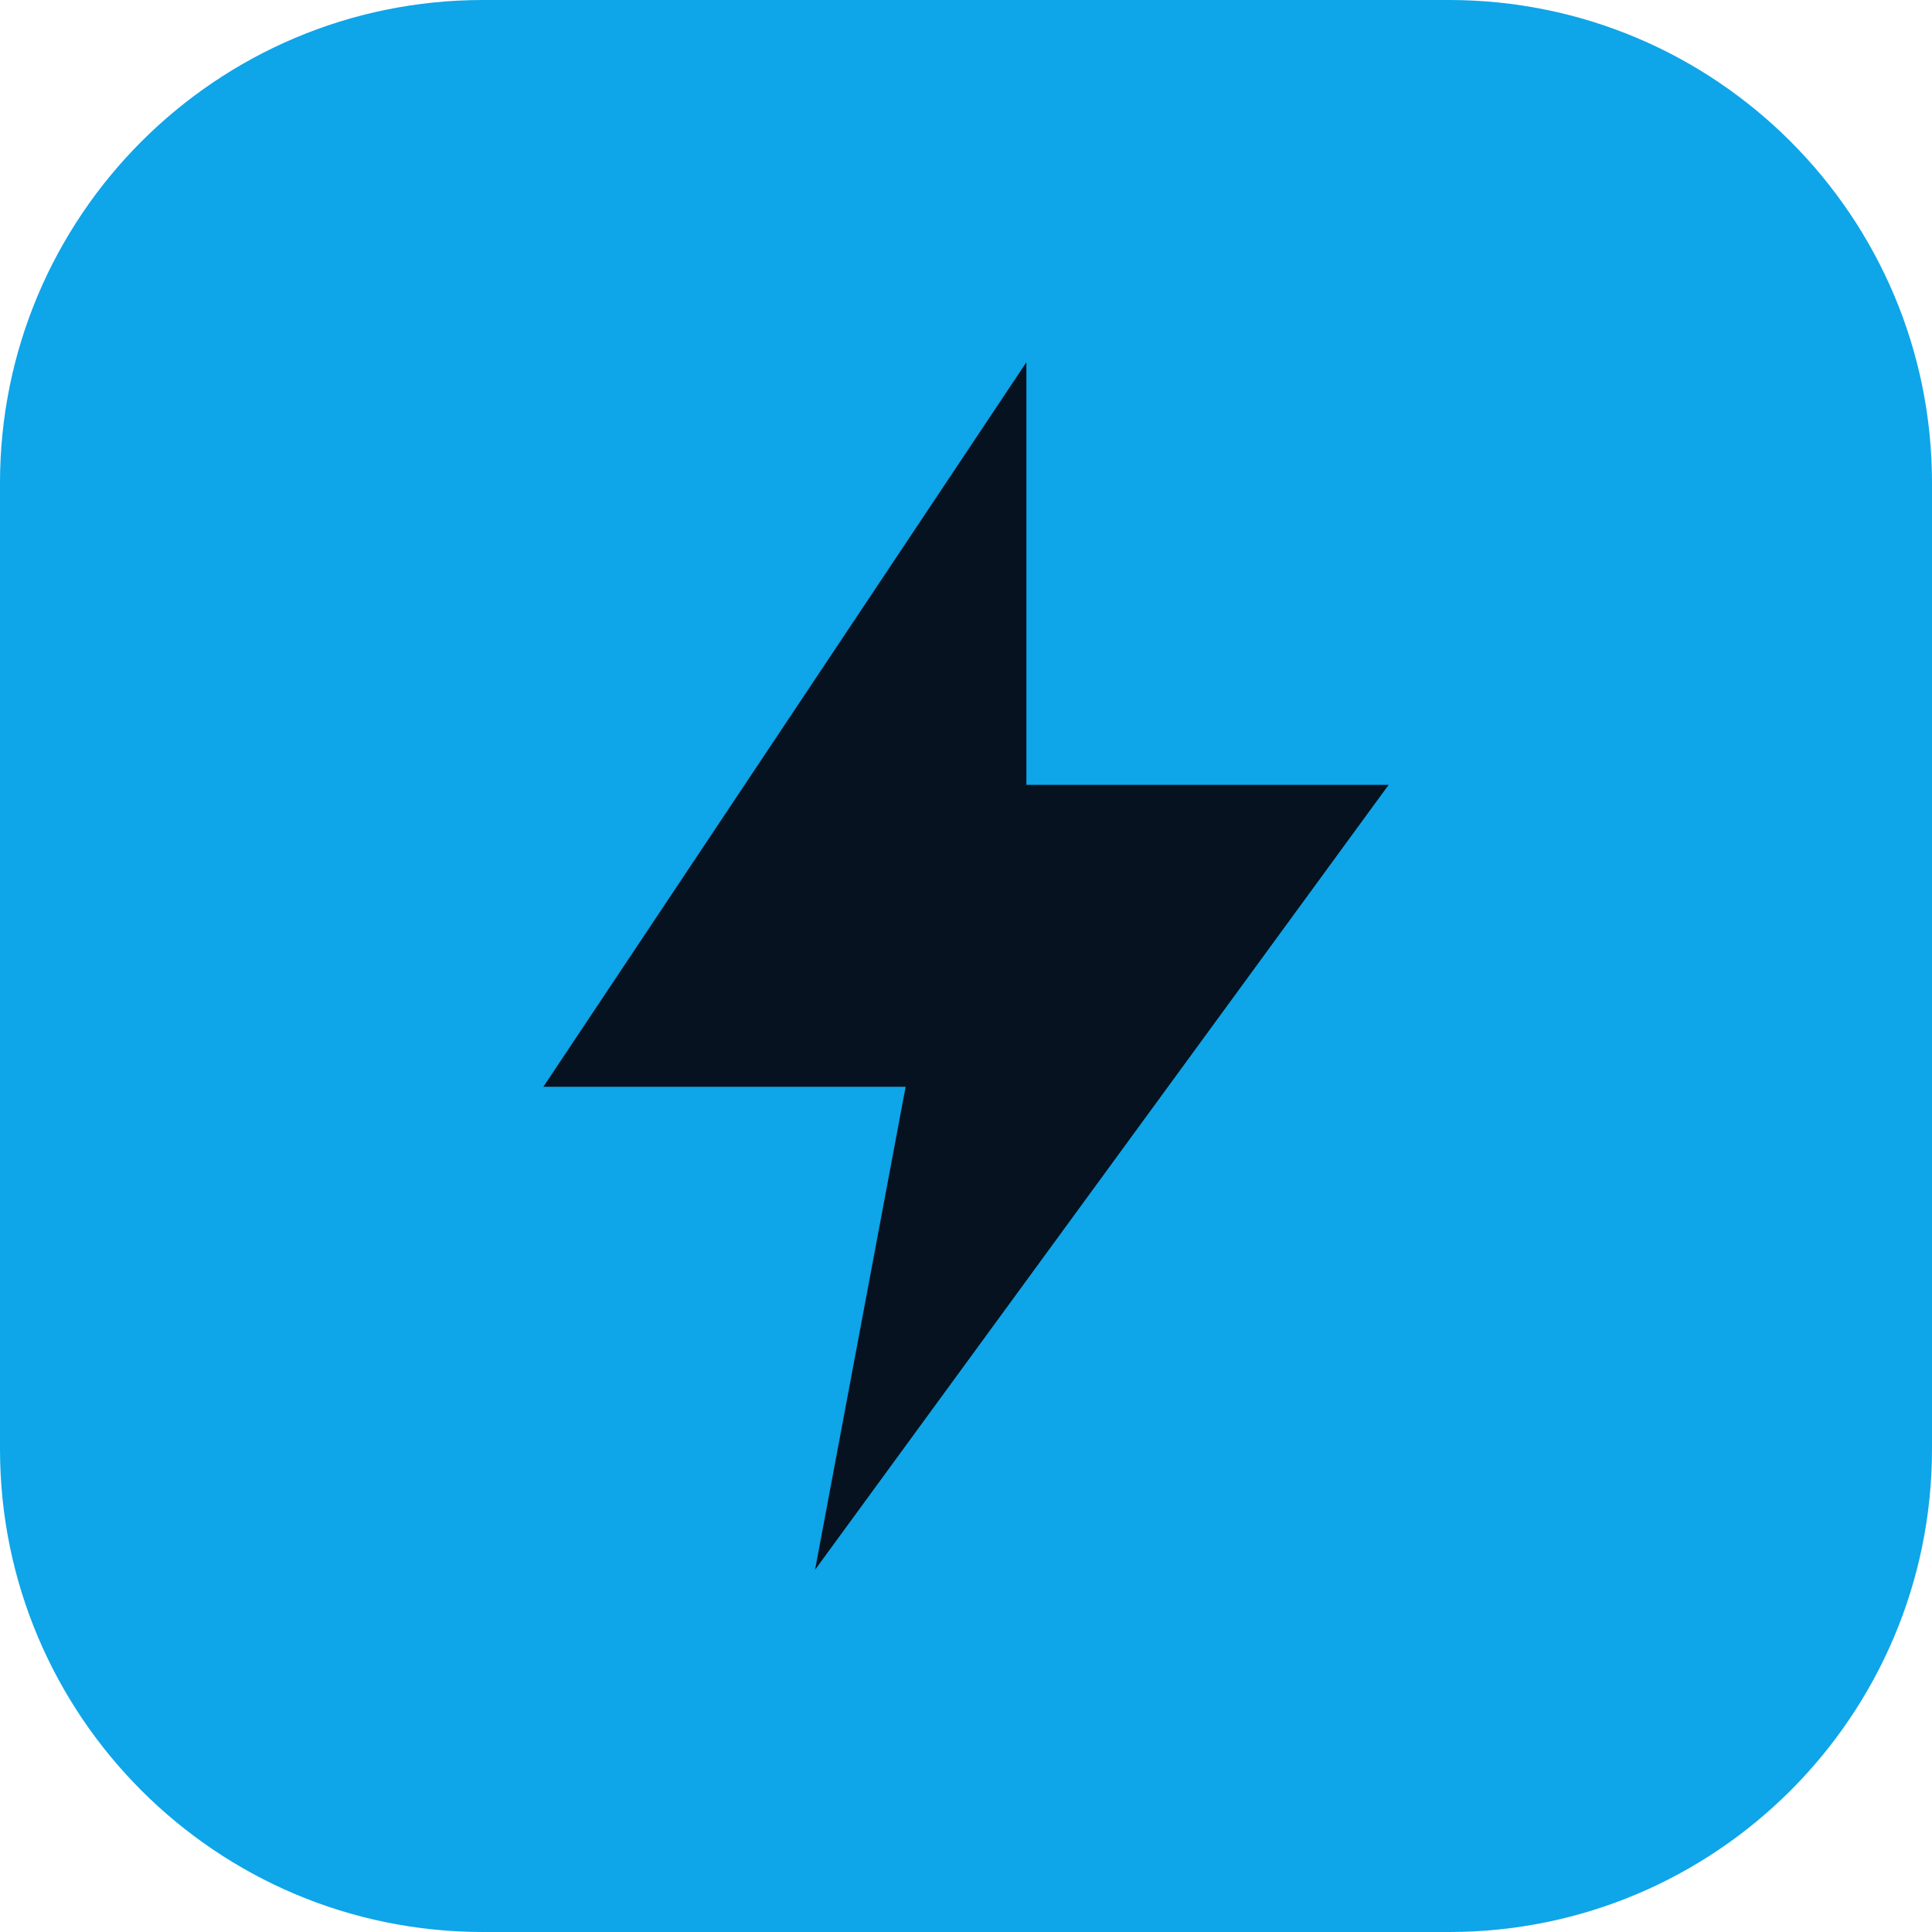
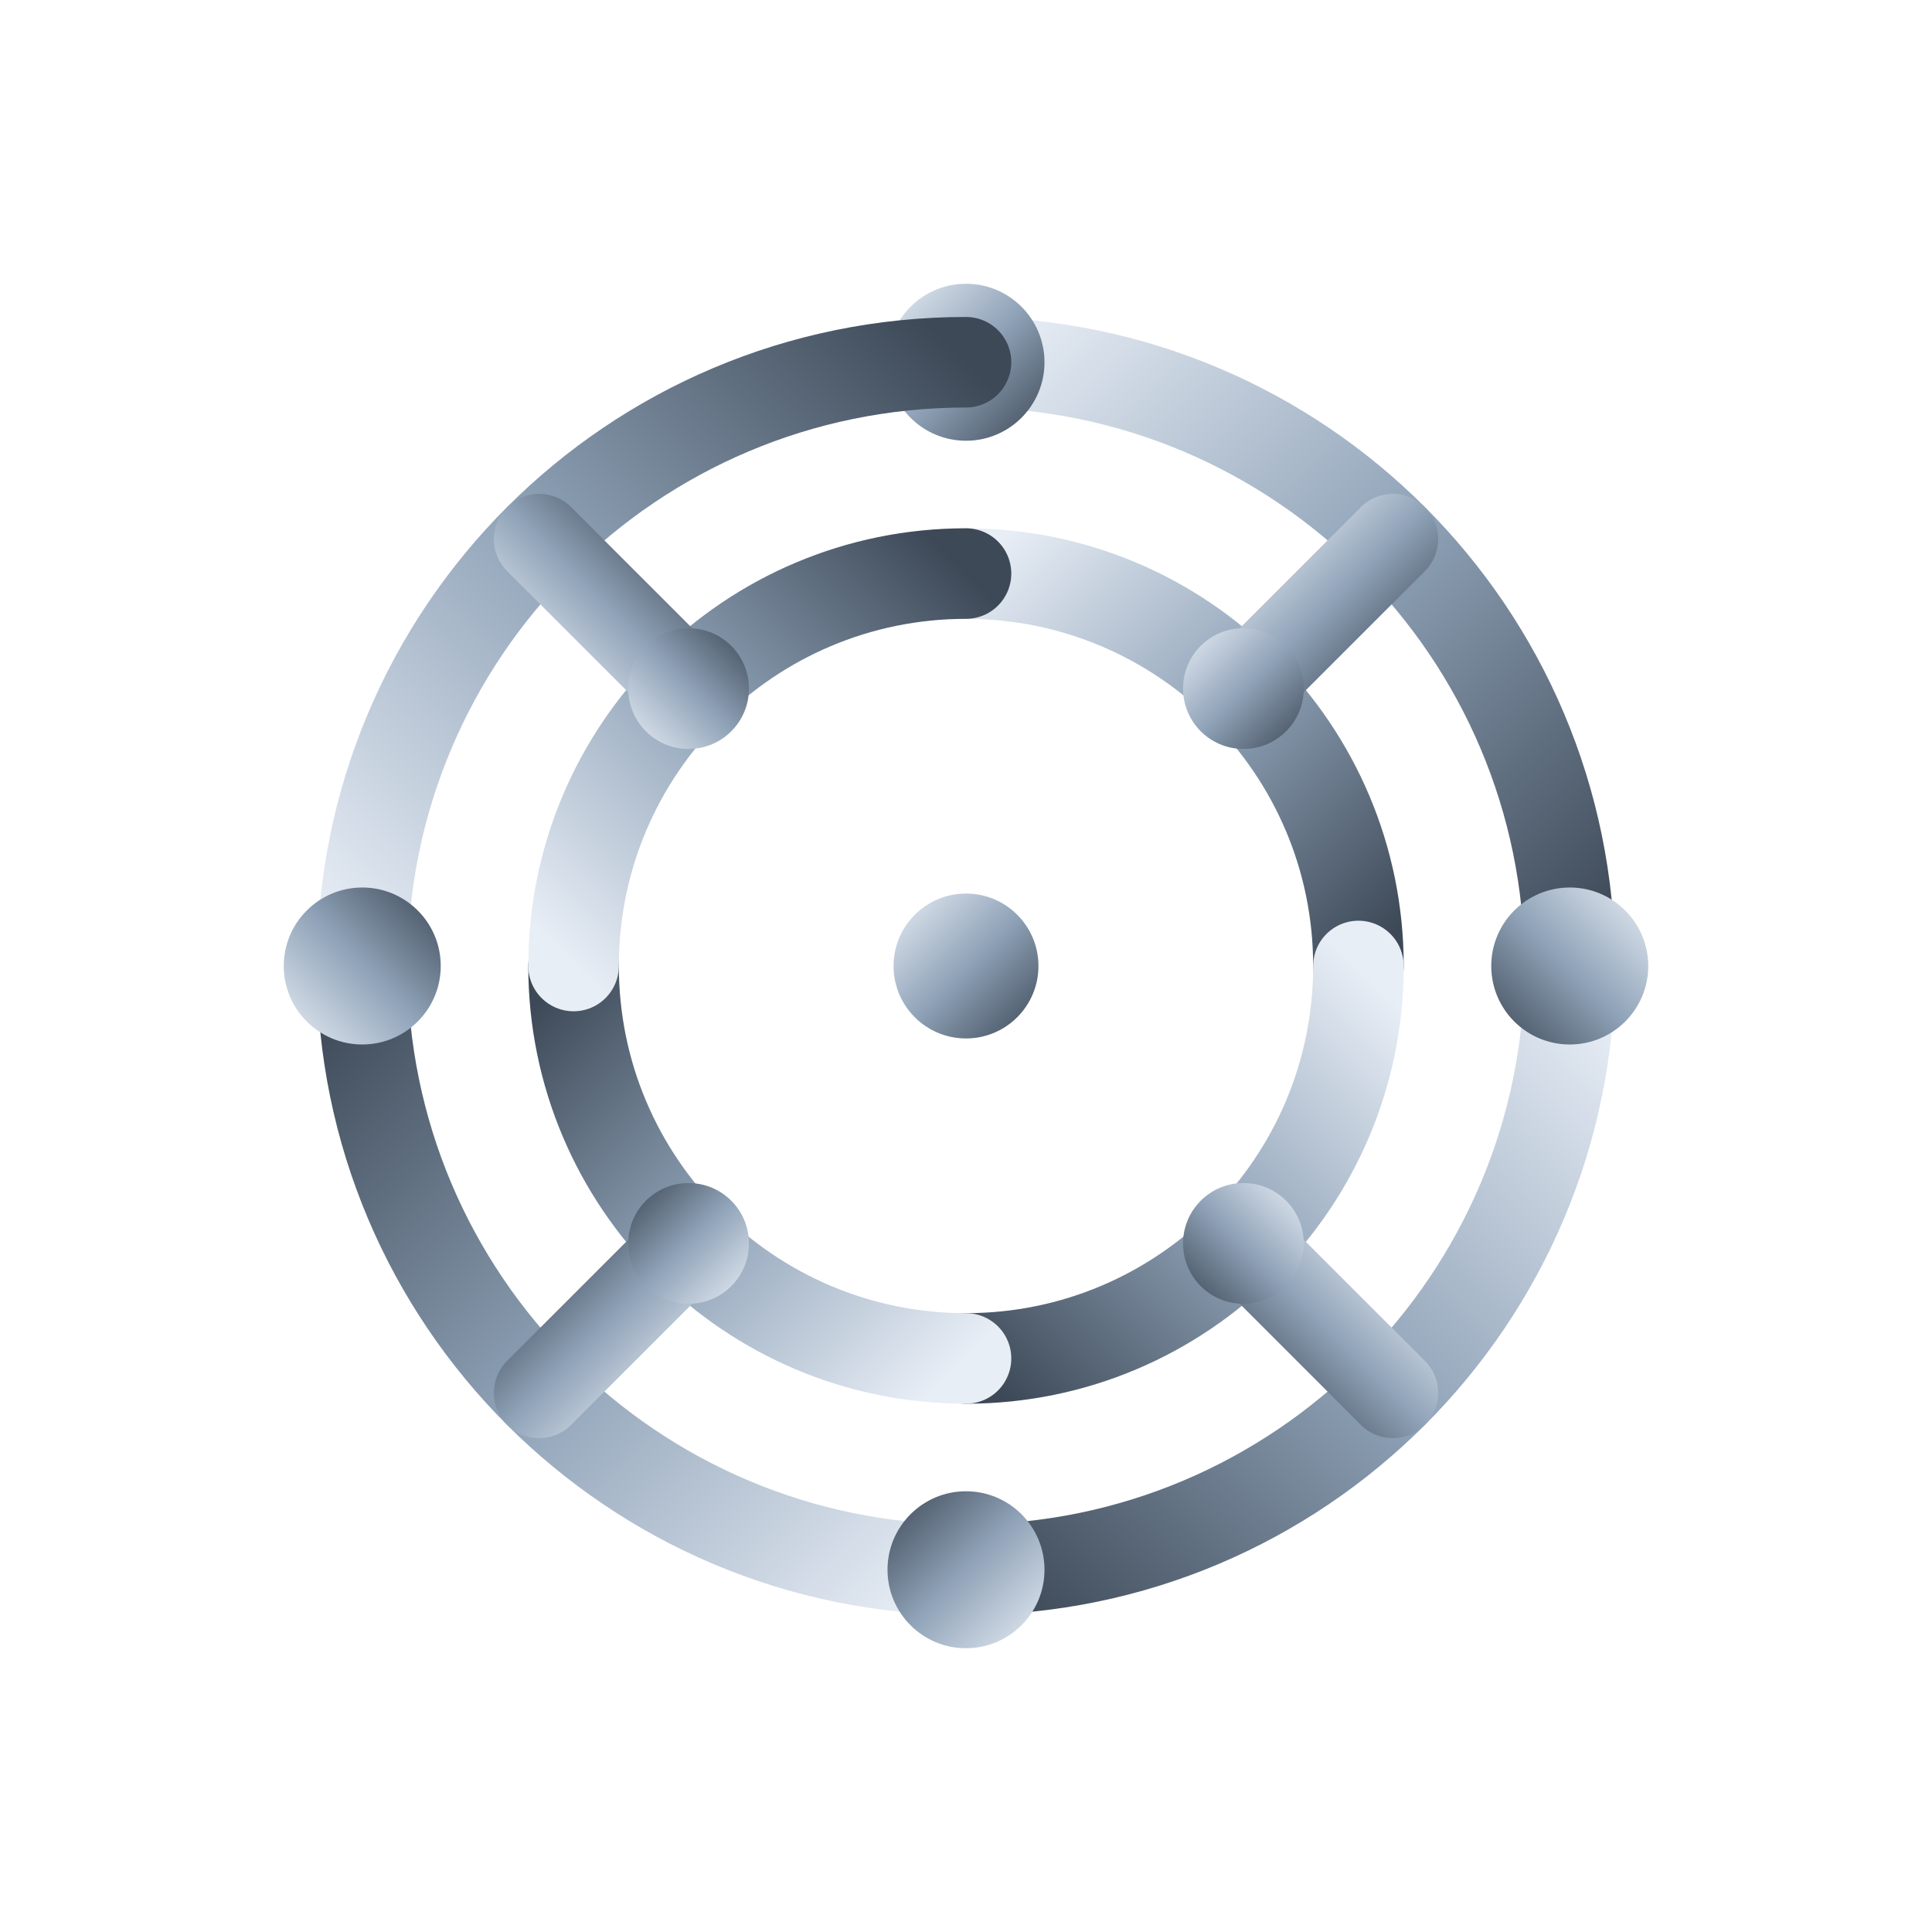
- <svg xmlns="http://www.w3.org/2000/svg" viewBox="0 0 32 32" width="32" height="32">
-   <rect width="32" height="32" rx="8" fill="#0ea5e9" />
-   <path d="M17 6L9 18h6l-1.5 8L23 13h-6l0-7z" fill="#06121f" />
+ <svg xmlns="http://www.w3.org/2000/svg" viewBox="0 0 64 64" width="64" height="64" role="img" aria-label="NexusCyber">
+   <defs>
+     <linearGradient id="nxMetal" x1="0" y1="0" x2="1" y2="1">
+       <stop offset="0" stop-color="#e8eef6" />
+       <stop offset="0.5" stop-color="#90a3b8" />
+       <stop offset="1" stop-color="#3d4957" />
+     </linearGradient>
+   </defs>
+   <g fill="none" stroke="url(#nxMetal)" stroke-width="3" stroke-linecap="round">
+     <g id="nxArm">
+       <path d="M32 12 A20 20 0 0 1 52 32" />
+       <path d="M32 19 A13 13 0 0 1 45 32" />
+       <path d="M46.14 17.86 L41.19 22.81" />
+       <circle cx="32" cy="12" r="2.6" fill="url(#nxMetal)" stroke="none" />
+       <circle cx="41.19" cy="22.81" r="2" fill="url(#nxMetal)" stroke="none" />
+     </g>
+     <use href="#nxArm" transform="rotate(90 32 32)" />
+     <use href="#nxArm" transform="rotate(180 32 32)" />
+     <use href="#nxArm" transform="rotate(270 32 32)" />
+   </g>
+   <circle cx="32" cy="32" r="2.4" fill="url(#nxMetal)" />
</svg>
